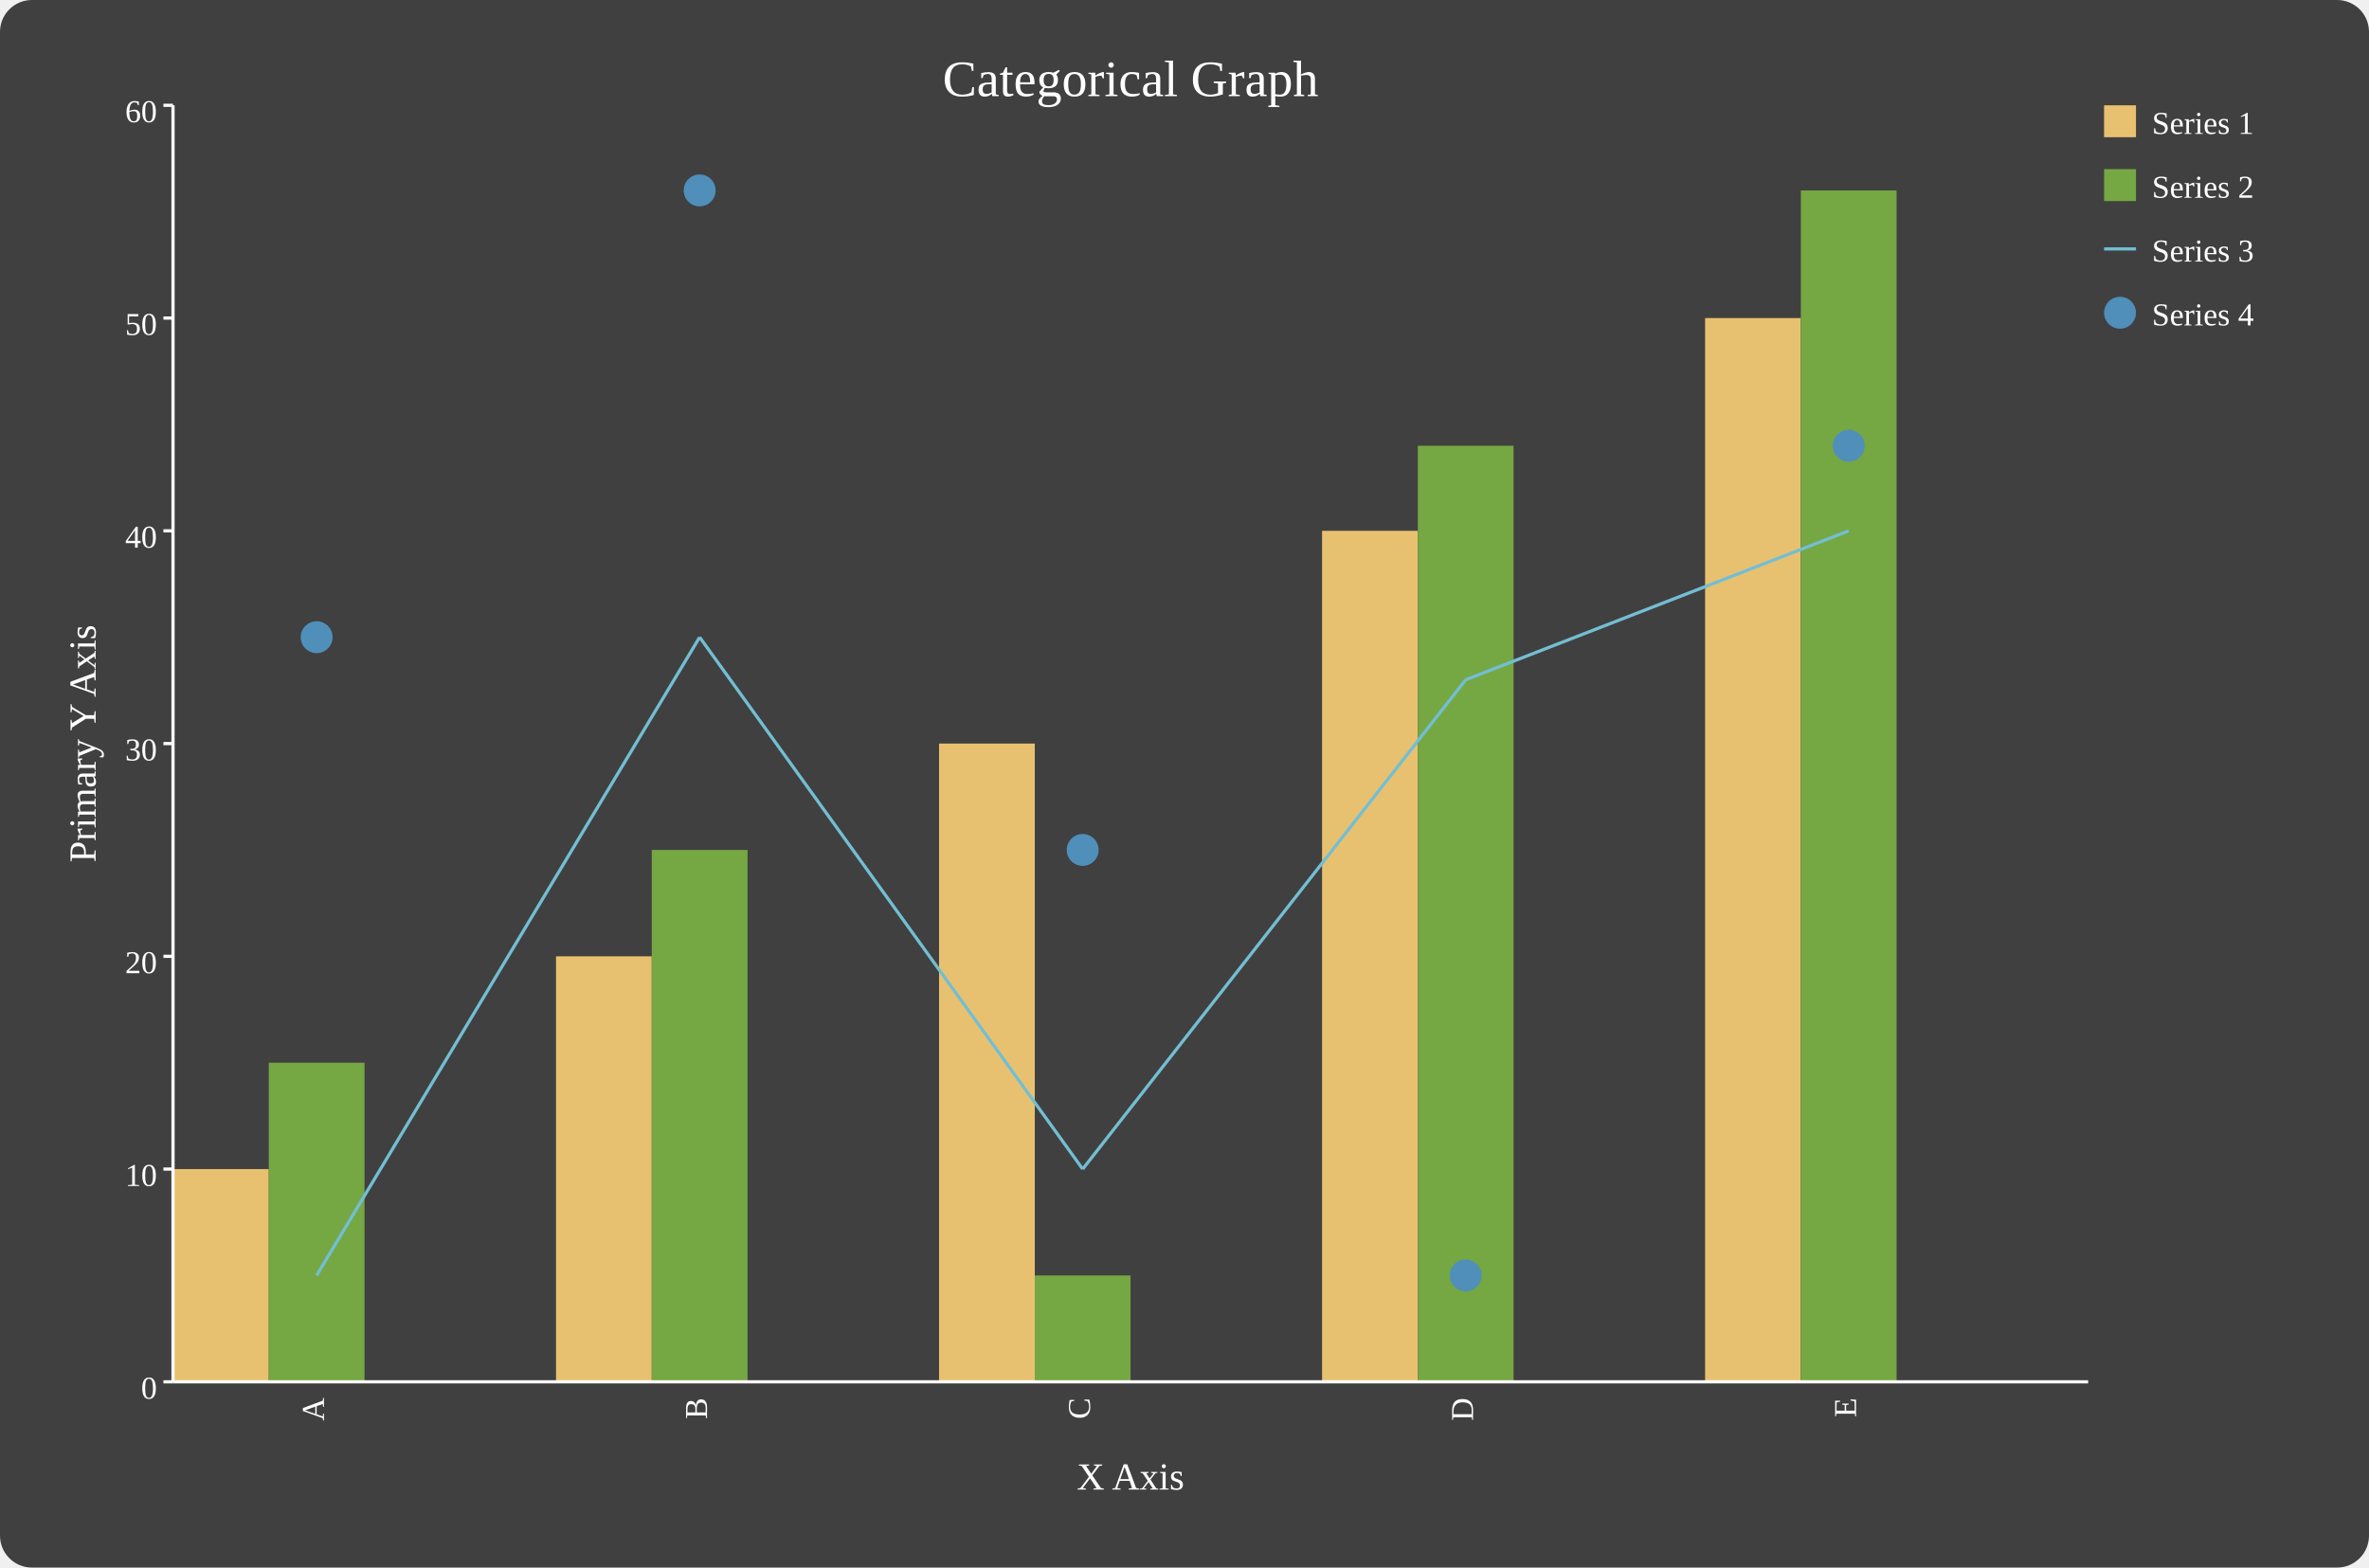
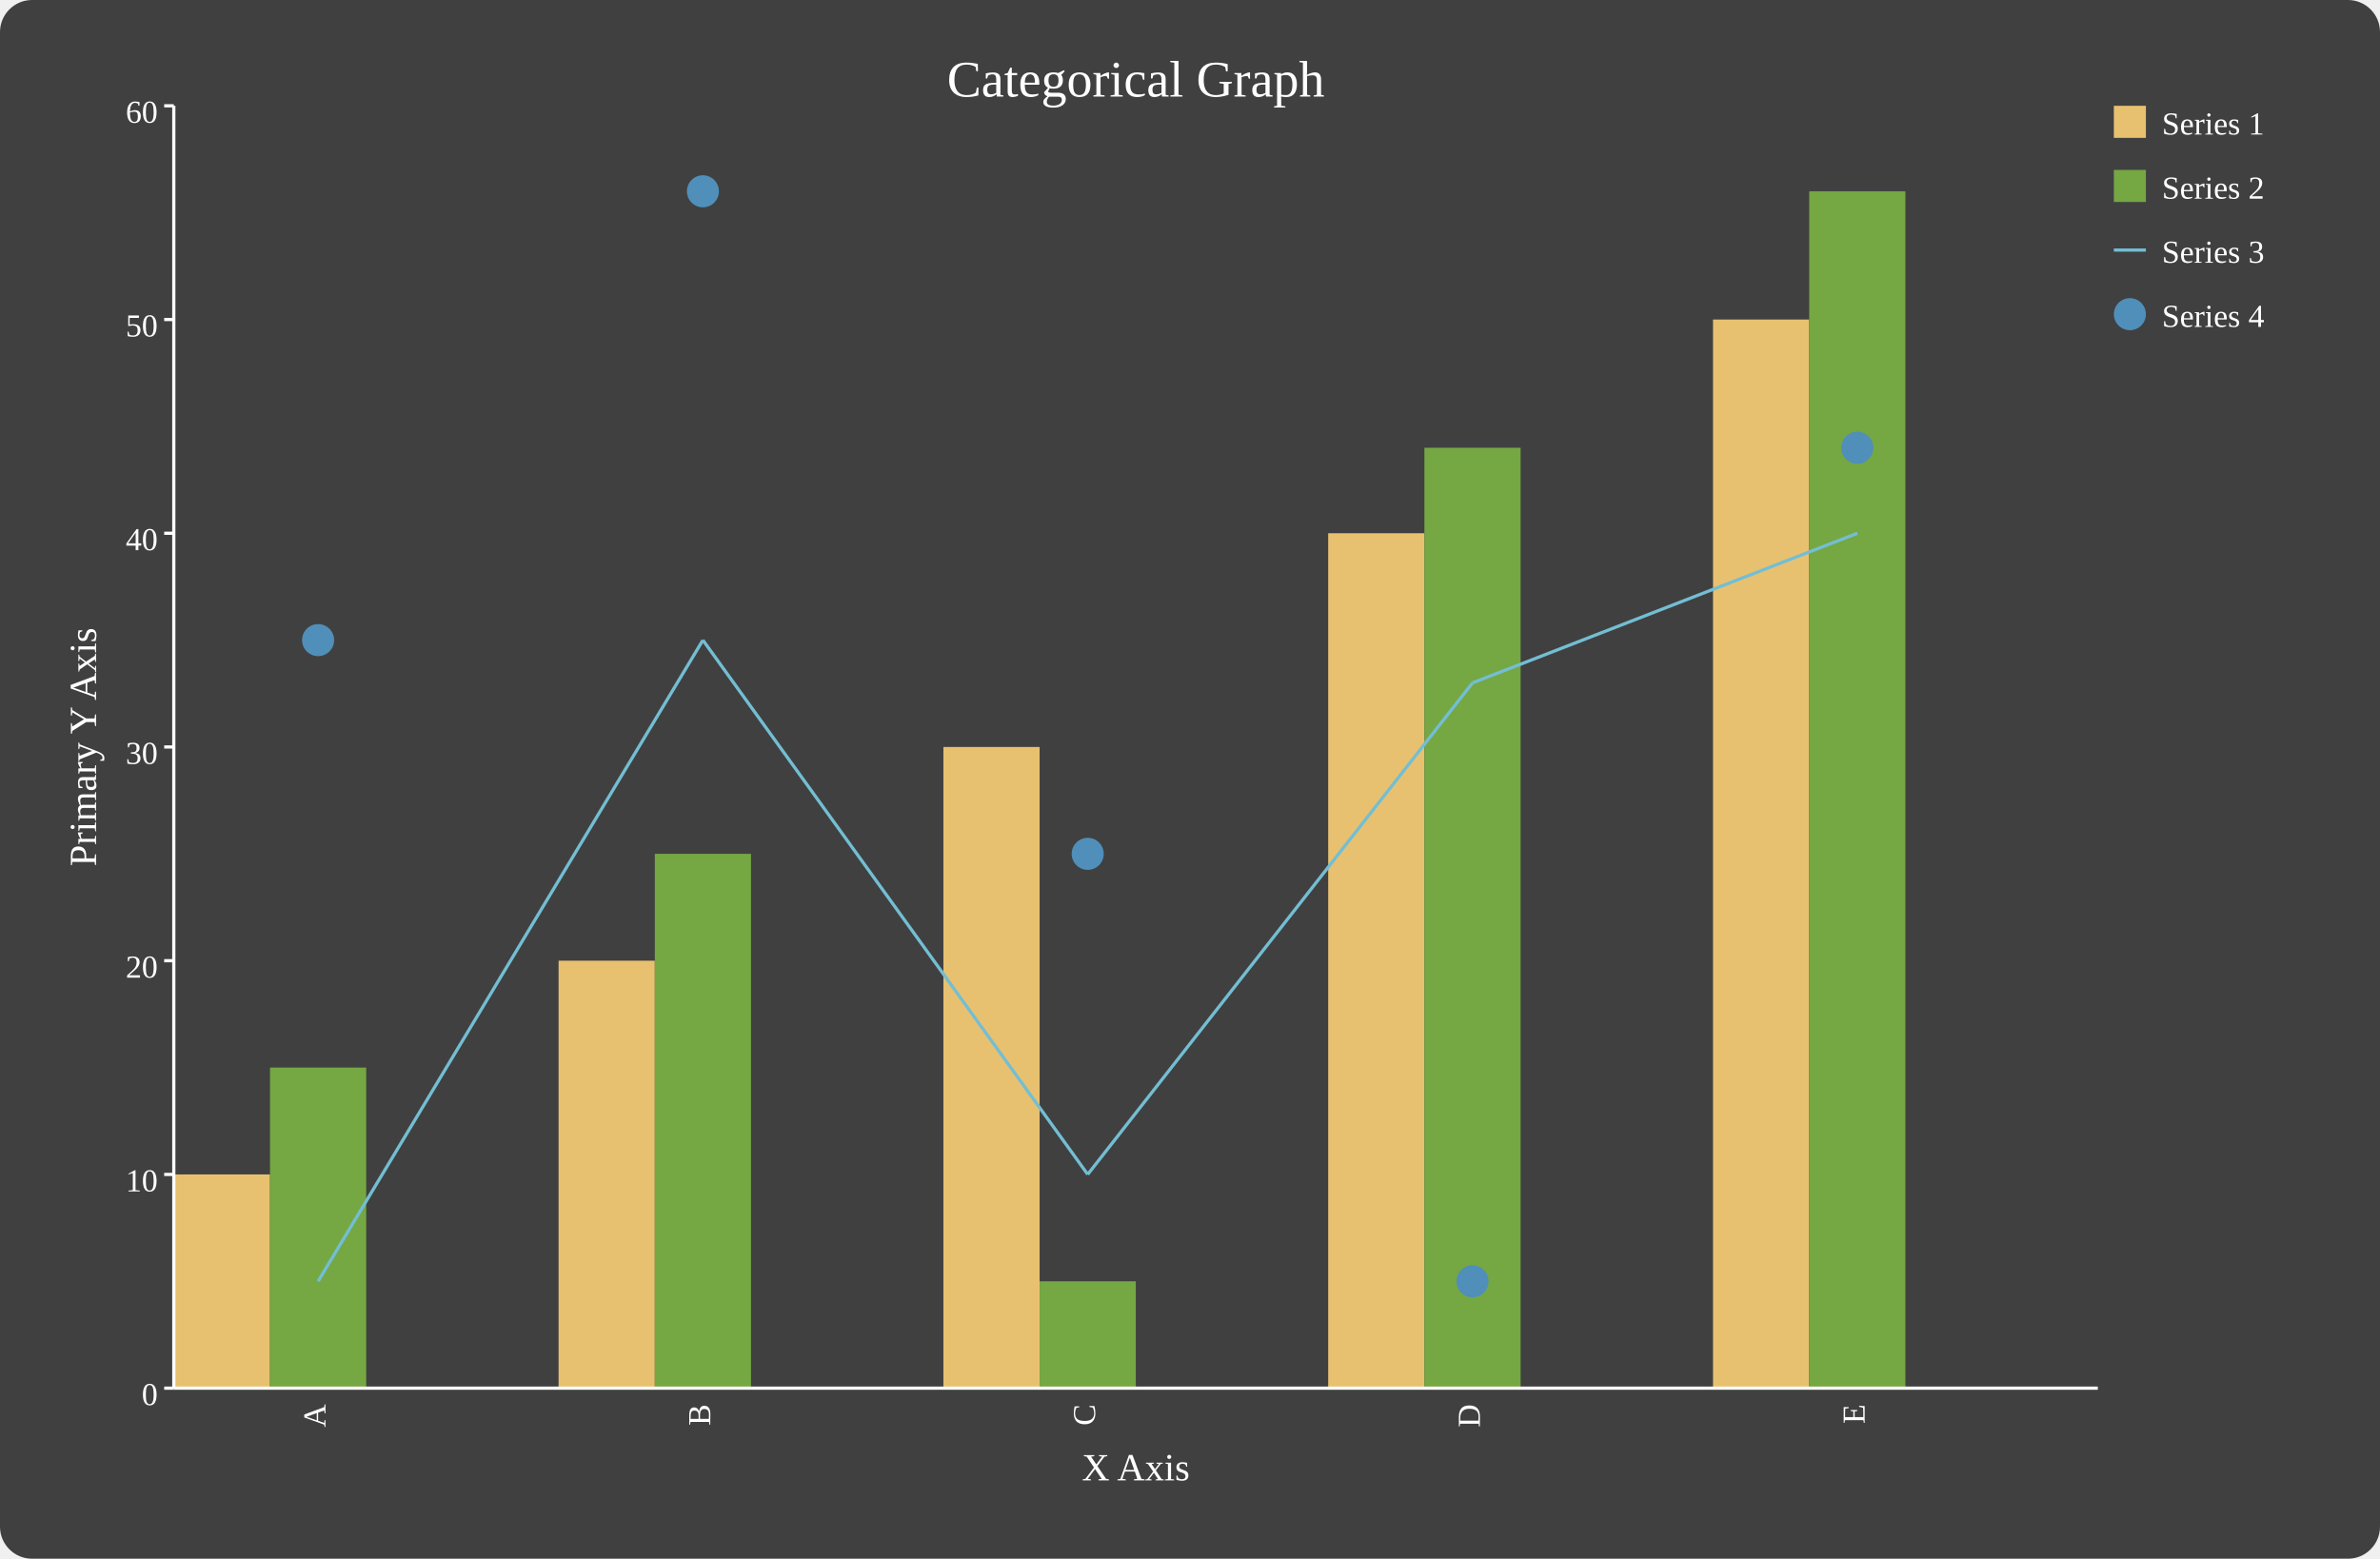
- <svg xmlns="http://www.w3.org/2000/svg" width="742.2" height="491.2" viewBox="-54.2 -33.0 742.2 491.2">
-   <rect x="-54.2" y="-33.0" width="742.2" height="491.2" rx="10" ry="10" fill="#404040" />
+ <svg xmlns="http://www.w3.org/2000/svg" width="742.2" height="486.2" viewBox="-54.2 -33.0 742.2 486.2">
+   <rect x="-54.2" y="-33.0" width="742.2" height="486.2" rx="10" ry="10" fill="#404040" />
  <rect x="0.0" y="333.333" width="30" height="66.667" fill="#e8c170" />
  <rect x="30.0" y="300.0" width="30" height="100.0" fill="#75a743" />
  <circle cx="45.0" cy="166.667" r="5" fill="#4f8fba" />
  <rect x="120.0" y="266.667" width="30" height="133.333" fill="#e8c170" />
  <rect x="150.0" y="233.333" width="30" height="166.667" fill="#75a743" />
  <line x1="45.0" y1="366.667" x2="165.0" y2="166.667" stroke="#73bed3" stroke-width="1" />
  <circle cx="165.0" cy="26.667" r="5" fill="#4f8fba" />
  <rect x="240.0" y="200.0" width="30" height="200.0" fill="#e8c170" />
  <rect x="270.0" y="366.667" width="30" height="33.333" fill="#75a743" />
  <line x1="165.0" y1="166.667" x2="285.0" y2="333.333" stroke="#73bed3" stroke-width="1" />
  <circle cx="285.0" cy="233.333" r="5" fill="#4f8fba" />
  <rect x="360.0" y="133.333" width="30" height="266.667" fill="#e8c170" />
  <rect x="390.0" y="106.667" width="30" height="293.333" fill="#75a743" />
  <line x1="285.0" y1="333.333" x2="405.0" y2="180.0" stroke="#73bed3" stroke-width="1" />
  <circle cx="405.0" cy="366.667" r="5" fill="#4f8fba" />
  <rect x="480.0" y="66.667" width="30" height="333.333" fill="#e8c170" />
  <rect x="510.0" y="26.667" width="30" height="373.333" fill="#75a743" />
  <line x1="405.0" y1="180.0" x2="525.0" y2="133.333" stroke="#73bed3" stroke-width="1" />
  <circle cx="525.0" cy="106.667" r="5" fill="#4f8fba" />
  <line x1="0" y1="0" x2="0" y2="400" stroke="#ffffff" stroke-width="1" />
  <line x1="0" y1="400.0" x2="600" y2="400.0" stroke="#ffffff" stroke-width="1" />
  <text x="45.0" y="405" font-size="10" fill="#ffffff" text-anchor="end" dominant-baseline="middle" transform="rotate(-90 45.0 405)">A</text>
  <text x="165.0" y="405" font-size="10" fill="#ffffff" text-anchor="end" dominant-baseline="middle" transform="rotate(-90 165.0 405)">B</text>
  <text x="285.0" y="405" font-size="10" fill="#ffffff" text-anchor="end" dominant-baseline="middle" transform="rotate(-90 285.0 405)">C</text>
  <text x="405.0" y="405" font-size="10" fill="#ffffff" text-anchor="end" dominant-baseline="middle" transform="rotate(-90 405.0 405)">D</text>
  <text x="525.0" y="405" font-size="10" fill="#ffffff" text-anchor="end" dominant-baseline="middle" transform="rotate(-90 525.0 405)">E</text>
  <text x="-5" y="403.0" font-size="10" fill="#ffffff" text-anchor="end" dominant-baseline="middle">0</text>
  <line x1="0" y1="400.0" x2="-3" y2="400.0" stroke="#ffffff" stroke-width="1" />
  <text x="-5" y="336.333" font-size="10" fill="#ffffff" text-anchor="end" dominant-baseline="middle">10</text>
  <line x1="0" y1="333.333" x2="-3" y2="333.333" stroke="#ffffff" stroke-width="1" />
  <text x="-5" y="269.667" font-size="10" fill="#ffffff" text-anchor="end" dominant-baseline="middle">20</text>
  <line x1="0" y1="266.667" x2="-3" y2="266.667" stroke="#ffffff" stroke-width="1" />
  <text x="-5" y="203.0" font-size="10" fill="#ffffff" text-anchor="end" dominant-baseline="middle">30</text>
  <line x1="0" y1="200.0" x2="-3" y2="200.0" stroke="#ffffff" stroke-width="1" />
  <text x="-5" y="136.333" font-size="10" fill="#ffffff" text-anchor="end" dominant-baseline="middle">40</text>
  <line x1="0" y1="133.333" x2="-3" y2="133.333" stroke="#ffffff" stroke-width="1" />
  <text x="-5" y="69.667" font-size="10" fill="#ffffff" text-anchor="end" dominant-baseline="middle">50</text>
  <line x1="0" y1="66.667" x2="-3" y2="66.667" stroke="#ffffff" stroke-width="1" />
  <text x="-5" y="3.0" font-size="10" fill="#ffffff" text-anchor="end" dominant-baseline="middle">60</text>
  <line x1="0" y1="0.0" x2="-3" y2="0.0" stroke="#ffffff" stroke-width="1" />
-   <text x="300.0" y="431.0" font-size="12" fill="#ffffff" text-anchor="middle" dominant-baseline="middle">X Axis</text>
+   <text x="300.0" y="426.0" font-size="12" fill="#ffffff" text-anchor="middle" dominant-baseline="middle">X Axis</text>
  <text x="-27.0" y="200.0" font-size="12" fill="#ffffff" text-anchor="middle" dominant-baseline="middle" transform="rotate(-90 -27.0 200.0)">Primary Y Axis</text>
-   <rect x="605" y="0" width="10" height="10" fill="#e8c170" />
-   <text x="620" y="6.667" font-size="10" fill="#ffffff" text-anchor="start" dominant-baseline="middle">Series 1</text>
-   <rect x="605" y="20" width="10" height="10" fill="#75a743" />
-   <text x="620" y="26.667" font-size="10" fill="#ffffff" text-anchor="start" dominant-baseline="middle">Series 2</text>
-   <line x1="605" y1="45.0" x2="615" y2="45.0" stroke="#73bed3" stroke-width="1" />
-   <text x="620" y="46.667" font-size="10" fill="#ffffff" text-anchor="start" dominant-baseline="middle">Series 3</text>
+   <rect x="605.0" y="0" width="10" height="10" fill="#e8c170" />
+   <text x="620.0" y="6.667" font-size="10" fill="#ffffff" text-anchor="start" dominant-baseline="middle">Series 1</text>
+   <rect x="605.0" y="20" width="10" height="10" fill="#75a743" />
+   <text x="620.0" y="26.667" font-size="10" fill="#ffffff" text-anchor="start" dominant-baseline="middle">Series 2</text>
+   <line x1="605.0" y1="45.0" x2="615.0" y2="45.0" stroke="#73bed3" stroke-width="1" />
+   <text x="620.0" y="46.667" font-size="10" fill="#ffffff" text-anchor="start" dominant-baseline="middle">Series 3</text>
  <circle cx="610.0" cy="65.0" r="5" fill="#4f8fba" />
-   <text x="620" y="66.667" font-size="10" fill="#ffffff" text-anchor="start" dominant-baseline="middle">Series 4</text>
+   <text x="620.0" y="66.667" font-size="10" fill="#ffffff" text-anchor="start" dominant-baseline="middle">Series 4</text>
  <text x="300.0" y="-13.0" font-size="16" fill="#ffffff" text-anchor="middle" dominant-baseline="text-top">Categorical Graph</text>
</svg>
